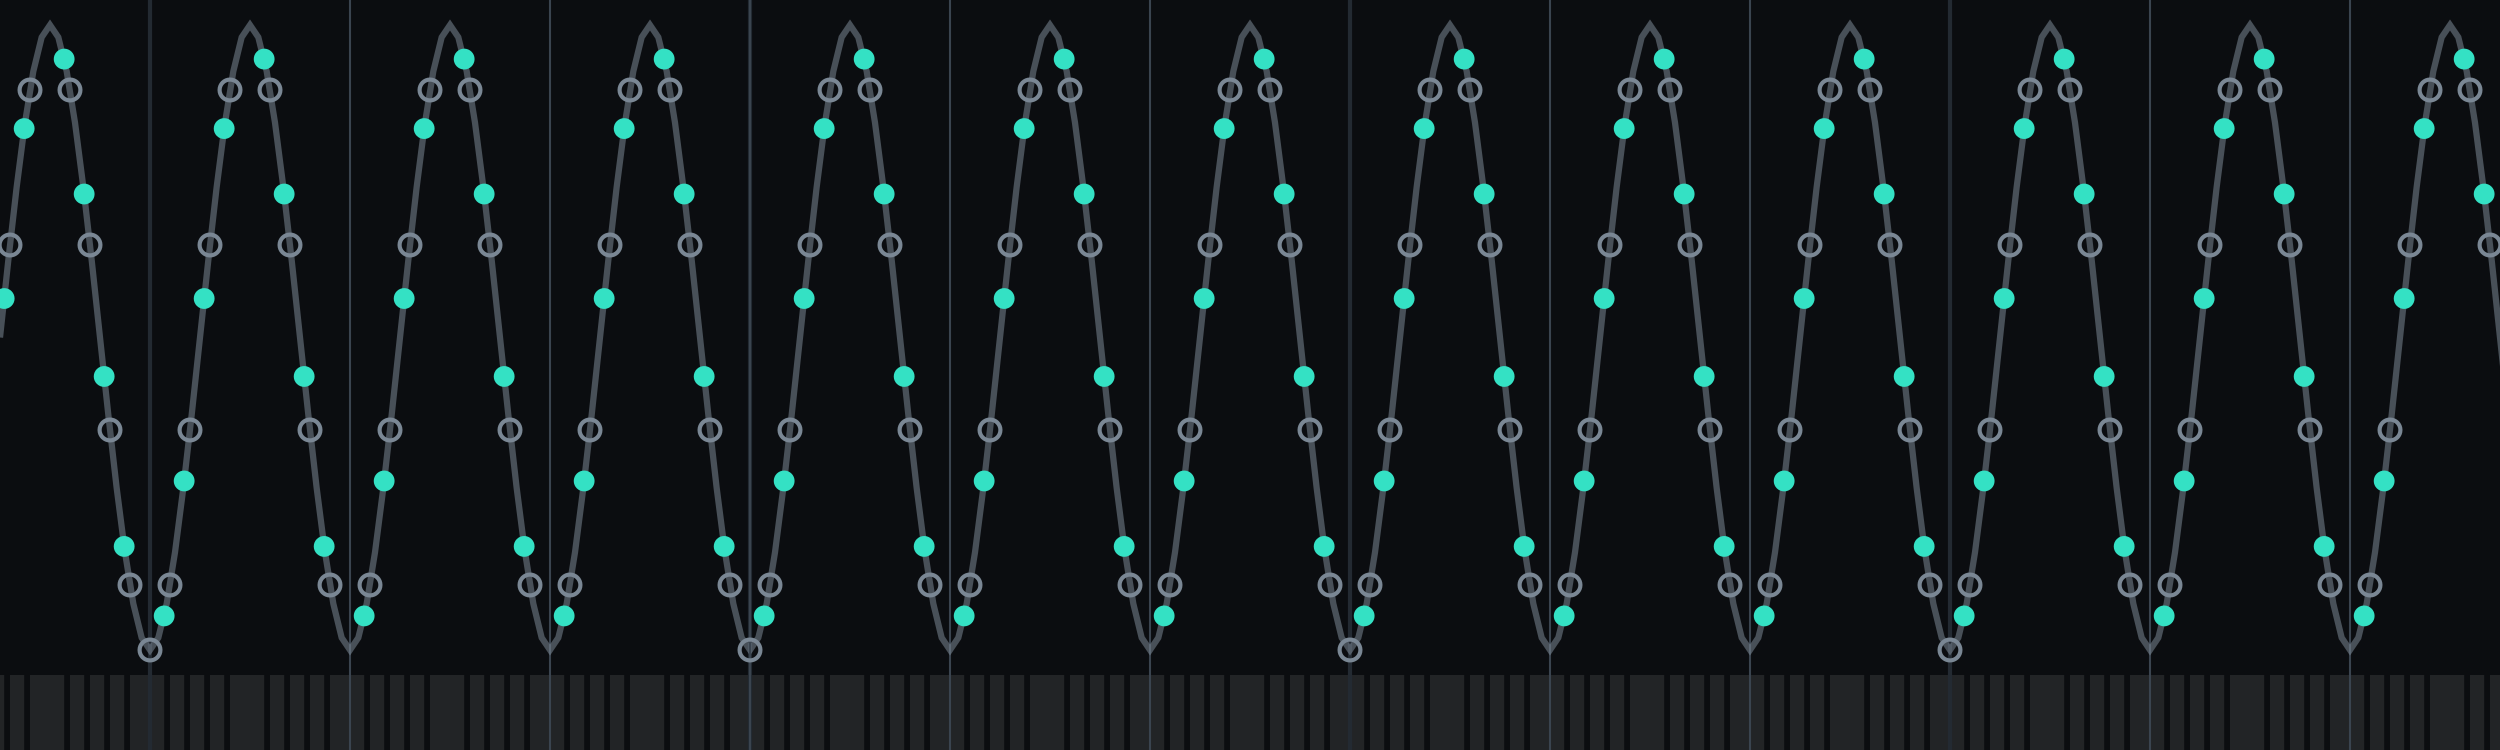
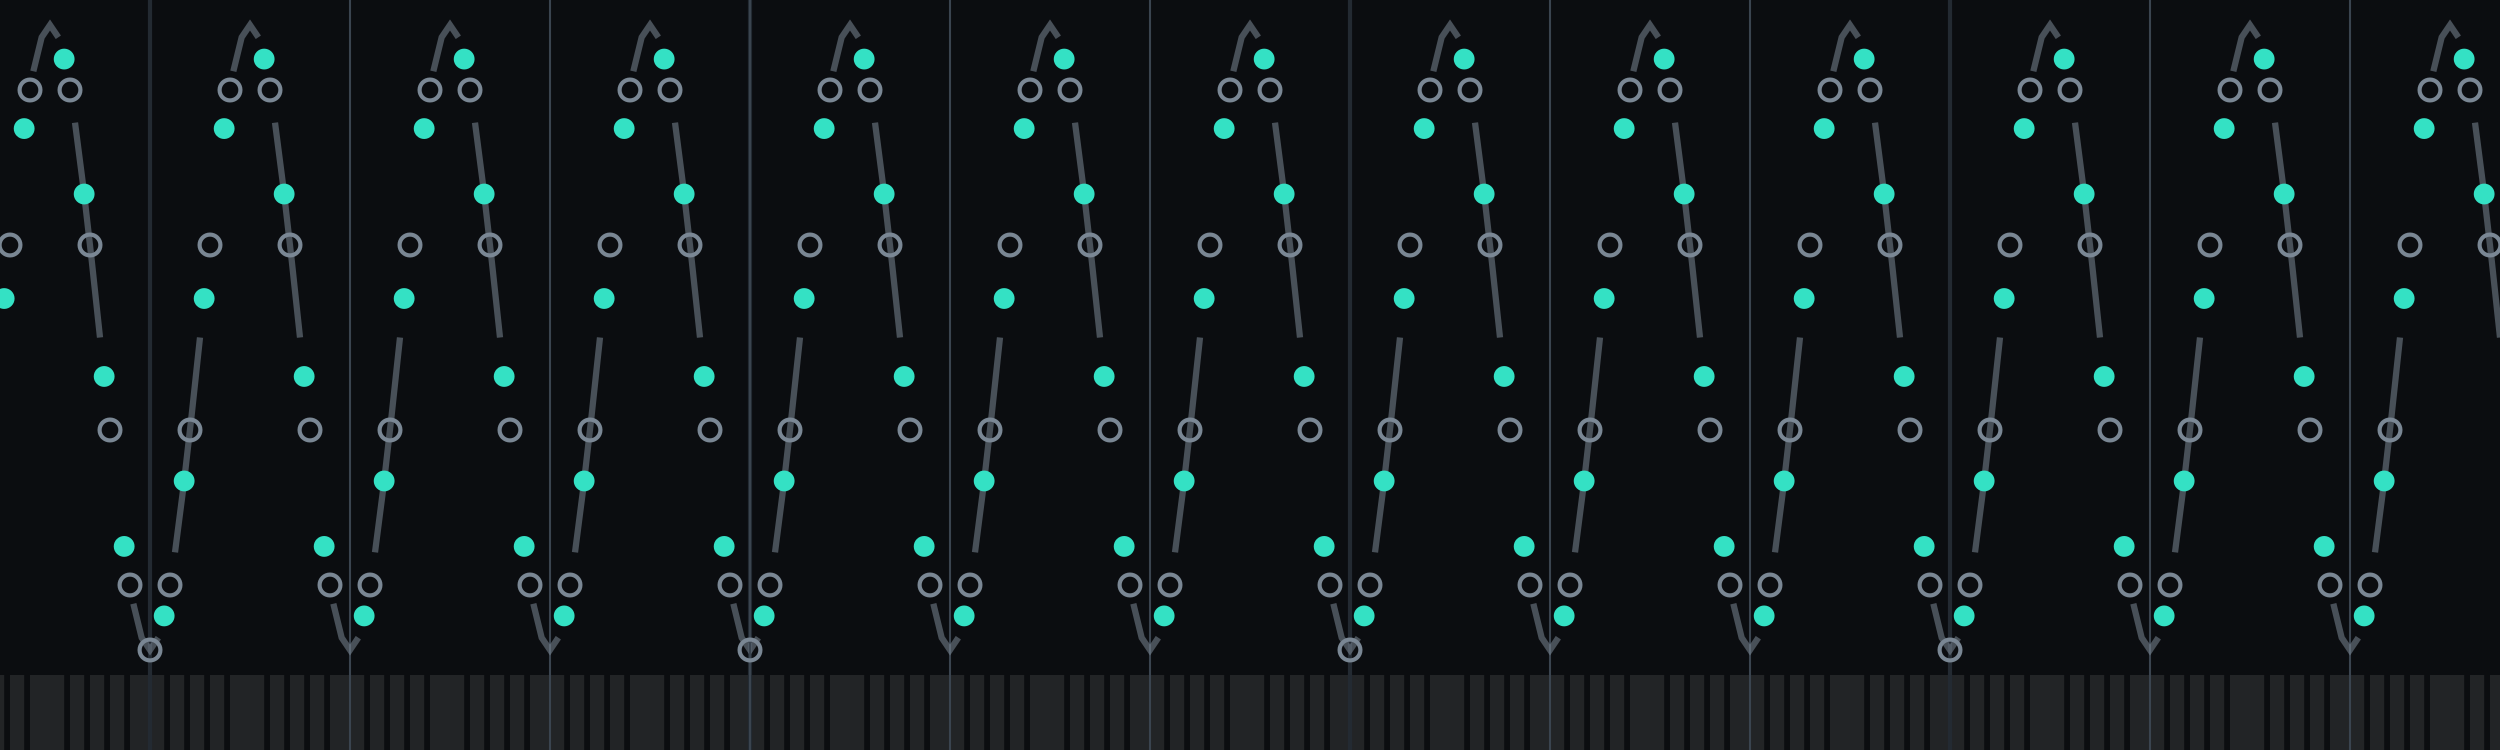
<svg xmlns="http://www.w3.org/2000/svg" width="1200" height="360" viewBox="0 0 1200 360">
  <rect width="1200" height="360" fill="#0B0D10" />
  <rect class="lane-open" x="0" y="324" width="2" height="36" fill="#F2F5F7" fill-opacity="0.1" />
  <rect class="lane-open" x="4.8" y="324" width="6.8" height="36" fill="#F2F5F7" fill-opacity="0.1" />
  <rect class="lane-open" x="14.4" y="324" width="16.4" height="36" fill="#F2F5F7" fill-opacity="0.1" />
  <rect class="lane-open" x="33.6" y="324" width="6.8" height="36" fill="#F2F5F7" fill-opacity="0.1" />
  <rect class="lane-open" x="43.2" y="324" width="6.8" height="36" fill="#F2F5F7" fill-opacity="0.1" />
  <rect class="lane-open" x="52.8" y="324" width="6.8" height="36" fill="#F2F5F7" fill-opacity="0.1" />
  <rect class="lane-open" x="62.4" y="324" width="16.4" height="36" fill="#F2F5F7" fill-opacity="0.1" />
  <rect class="lane-open" x="81.6" y="324" width="6.8" height="36" fill="#F2F5F7" fill-opacity="0.1" />
  <rect class="lane-open" x="91.2" y="324" width="6.8" height="36" fill="#F2F5F7" fill-opacity="0.1" />
  <rect class="lane-open" x="100.8" y="324" width="6.8" height="36" fill="#F2F5F7" fill-opacity="0.1" />
  <rect class="lane-open" x="110.4" y="324" width="16.4" height="36" fill="#F2F5F7" fill-opacity="0.1" />
  <rect class="lane-open" x="129.6" y="324" width="6.8" height="36" fill="#F2F5F7" fill-opacity="0.1" />
  <rect class="lane-open" x="139.2" y="324" width="6.8" height="36" fill="#F2F5F7" fill-opacity="0.1" />
  <rect class="lane-open" x="148.8" y="324" width="6.8" height="36" fill="#F2F5F7" fill-opacity="0.1" />
  <rect class="lane-open" x="158.4" y="324" width="16.4" height="36" fill="#F2F5F7" fill-opacity="0.1" />
  <rect class="lane-open" x="177.6" y="324" width="6.8" height="36" fill="#F2F5F7" fill-opacity="0.1" />
  <rect class="lane-open" x="187.2" y="324" width="6.8" height="36" fill="#F2F5F7" fill-opacity="0.1" />
  <rect class="lane-open" x="196.8" y="324" width="6.8" height="36" fill="#F2F5F7" fill-opacity="0.1" />
  <rect class="lane-open" x="206.4" y="324" width="16.4" height="36" fill="#F2F5F7" fill-opacity="0.1" />
  <rect class="lane-open" x="225.6" y="324" width="6.8" height="36" fill="#F2F5F7" fill-opacity="0.1" />
  <rect class="lane-open" x="235.2" y="324" width="6.8" height="36" fill="#F2F5F7" fill-opacity="0.1" />
  <rect class="lane-open" x="244.8" y="324" width="6.8" height="36" fill="#F2F5F7" fill-opacity="0.1" />
  <rect class="lane-open" x="254.4" y="324" width="16.4" height="36" fill="#F2F5F7" fill-opacity="0.1" />
  <rect class="lane-open" x="273.6" y="324" width="6.8" height="36" fill="#F2F5F7" fill-opacity="0.1" />
  <rect class="lane-open" x="283.2" y="324" width="6.8" height="36" fill="#F2F5F7" fill-opacity="0.1" />
  <rect class="lane-open" x="292.8" y="324" width="6.8" height="36" fill="#F2F5F7" fill-opacity="0.1" />
  <rect class="lane-open" x="302.4" y="324" width="16.4" height="36" fill="#F2F5F7" fill-opacity="0.1" />
  <rect class="lane-open" x="321.6" y="324" width="6.8" height="36" fill="#F2F5F7" fill-opacity="0.1" />
  <rect class="lane-open" x="331.2" y="324" width="6.8" height="36" fill="#F2F5F7" fill-opacity="0.1" />
  <rect class="lane-open" x="340.8" y="324" width="6.8" height="36" fill="#F2F5F7" fill-opacity="0.1" />
  <rect class="lane-open" x="350.4" y="324" width="16.4" height="36" fill="#F2F5F7" fill-opacity="0.1" />
  <rect class="lane-open" x="369.6" y="324" width="6.8" height="36" fill="#F2F5F7" fill-opacity="0.1" />
  <rect class="lane-open" x="379.2" y="324" width="6.8" height="36" fill="#F2F5F7" fill-opacity="0.1" />
  <rect class="lane-open" x="388.8" y="324" width="6.8" height="36" fill="#F2F5F7" fill-opacity="0.1" />
  <rect class="lane-open" x="398.4" y="324" width="16.4" height="36" fill="#F2F5F7" fill-opacity="0.1" />
  <rect class="lane-open" x="417.6" y="324" width="6.8" height="36" fill="#F2F5F7" fill-opacity="0.1" />
  <rect class="lane-open" x="427.2" y="324" width="6.8" height="36" fill="#F2F5F7" fill-opacity="0.1" />
  <rect class="lane-open" x="436.8" y="324" width="6.8" height="36" fill="#F2F5F7" fill-opacity="0.1" />
  <rect class="lane-open" x="446.4" y="324" width="16.4" height="36" fill="#F2F5F7" fill-opacity="0.1" />
  <rect class="lane-open" x="465.6" y="324" width="6.8" height="36" fill="#F2F5F7" fill-opacity="0.1" />
  <rect class="lane-open" x="475.2" y="324" width="6.8" height="36" fill="#F2F5F7" fill-opacity="0.1" />
  <rect class="lane-open" x="484.8" y="324" width="6.8" height="36" fill="#F2F5F7" fill-opacity="0.1" />
  <rect class="lane-open" x="494.4" y="324" width="16.4" height="36" fill="#F2F5F7" fill-opacity="0.1" />
  <rect class="lane-open" x="513.6" y="324" width="6.8" height="36" fill="#F2F5F7" fill-opacity="0.1" />
  <rect class="lane-open" x="523.2" y="324" width="6.8" height="36" fill="#F2F5F7" fill-opacity="0.1" />
  <rect class="lane-open" x="532.8" y="324" width="6.8" height="36" fill="#F2F5F7" fill-opacity="0.1" />
  <rect class="lane-open" x="542.4" y="324" width="16.4" height="36" fill="#F2F5F7" fill-opacity="0.1" />
  <rect class="lane-open" x="561.6" y="324" width="6.8" height="36" fill="#F2F5F7" fill-opacity="0.1" />
  <rect class="lane-open" x="571.2" y="324" width="6.8" height="36" fill="#F2F5F7" fill-opacity="0.1" />
  <rect class="lane-open" x="580.8" y="324" width="6.8" height="36" fill="#F2F5F7" fill-opacity="0.1" />
  <rect class="lane-open" x="590.4" y="324" width="16.4" height="36" fill="#F2F5F7" fill-opacity="0.1" />
  <rect class="lane-open" x="609.6" y="324" width="6.8" height="36" fill="#F2F5F7" fill-opacity="0.1" />
  <rect class="lane-open" x="619.2" y="324" width="6.8" height="36" fill="#F2F5F7" fill-opacity="0.1" />
  <rect class="lane-open" x="628.8" y="324" width="6.8" height="36" fill="#F2F5F7" fill-opacity="0.1" />
  <rect class="lane-open" x="638.4" y="324" width="16.4" height="36" fill="#F2F5F7" fill-opacity="0.1" />
  <rect class="lane-open" x="657.6" y="324" width="6.8" height="36" fill="#F2F5F7" fill-opacity="0.1" />
  <rect class="lane-open" x="667.2" y="324" width="6.8" height="36" fill="#F2F5F7" fill-opacity="0.1" />
  <rect class="lane-open" x="676.8" y="324" width="6.8" height="36" fill="#F2F5F7" fill-opacity="0.1" />
  <rect class="lane-open" x="686.4" y="324" width="16.4" height="36" fill="#F2F5F7" fill-opacity="0.1" />
  <rect class="lane-open" x="705.6" y="324" width="6.8" height="36" fill="#F2F5F7" fill-opacity="0.1" />
  <rect class="lane-open" x="715.2" y="324" width="6.8" height="36" fill="#F2F5F7" fill-opacity="0.1" />
  <rect class="lane-open" x="724.8" y="324" width="6.8" height="36" fill="#F2F5F7" fill-opacity="0.1" />
  <rect class="lane-open" x="734.4" y="324" width="16.4" height="36" fill="#F2F5F7" fill-opacity="0.1" />
  <rect class="lane-open" x="753.6" y="324" width="6.8" height="36" fill="#F2F5F7" fill-opacity="0.1" />
  <rect class="lane-open" x="763.2" y="324" width="6.8" height="36" fill="#F2F5F7" fill-opacity="0.1" />
  <rect class="lane-open" x="772.8" y="324" width="6.8" height="36" fill="#F2F5F7" fill-opacity="0.1" />
  <rect class="lane-open" x="782.4" y="324" width="16.4" height="36" fill="#F2F5F7" fill-opacity="0.1" />
  <rect class="lane-open" x="801.6" y="324" width="6.8" height="36" fill="#F2F5F7" fill-opacity="0.1" />
  <rect class="lane-open" x="811.2" y="324" width="6.8" height="36" fill="#F2F5F7" fill-opacity="0.1" />
  <rect class="lane-open" x="820.8" y="324" width="6.8" height="36" fill="#F2F5F7" fill-opacity="0.1" />
  <rect class="lane-open" x="830.4" y="324" width="16.4" height="36" fill="#F2F5F7" fill-opacity="0.1" />
  <rect class="lane-open" x="849.6" y="324" width="6.8" height="36" fill="#F2F5F7" fill-opacity="0.1" />
  <rect class="lane-open" x="859.2" y="324" width="6.8" height="36" fill="#F2F5F7" fill-opacity="0.1" />
  <rect class="lane-open" x="868.8" y="324" width="6.8" height="36" fill="#F2F5F7" fill-opacity="0.1" />
  <rect class="lane-open" x="878.4" y="324" width="16.4" height="36" fill="#F2F5F7" fill-opacity="0.1" />
  <rect class="lane-open" x="897.6" y="324" width="6.8" height="36" fill="#F2F5F7" fill-opacity="0.1" />
  <rect class="lane-open" x="907.2" y="324" width="6.8" height="36" fill="#F2F5F7" fill-opacity="0.1" />
  <rect class="lane-open" x="916.8" y="324" width="6.8" height="36" fill="#F2F5F7" fill-opacity="0.1" />
  <rect class="lane-open" x="926.4" y="324" width="16.4" height="36" fill="#F2F5F7" fill-opacity="0.1" />
  <rect class="lane-open" x="945.6" y="324" width="6.8" height="36" fill="#F2F5F7" fill-opacity="0.1" />
  <rect class="lane-open" x="955.2" y="324" width="6.8" height="36" fill="#F2F5F7" fill-opacity="0.1" />
  <rect class="lane-open" x="964.8" y="324" width="6.8" height="36" fill="#F2F5F7" fill-opacity="0.1" />
  <rect class="lane-open" x="974.4" y="324" width="16.4" height="36" fill="#F2F5F7" fill-opacity="0.1" />
  <rect class="lane-open" x="993.6" y="324" width="6.8" height="36" fill="#F2F5F7" fill-opacity="0.1" />
  <rect class="lane-open" x="1003.2" y="324" width="6.8" height="36" fill="#F2F5F7" fill-opacity="0.1" />
  <rect class="lane-open" x="1012.8" y="324" width="6.8" height="36" fill="#F2F5F7" fill-opacity="0.1" />
  <rect class="lane-open" x="1022.4" y="324" width="16.4" height="36" fill="#F2F5F7" fill-opacity="0.1" />
  <rect class="lane-open" x="1041.6" y="324" width="6.8" height="36" fill="#F2F5F7" fill-opacity="0.1" />
  <rect class="lane-open" x="1051.2" y="324" width="6.8" height="36" fill="#F2F5F7" fill-opacity="0.1" />
  <rect class="lane-open" x="1060.8" y="324" width="6.8" height="36" fill="#F2F5F7" fill-opacity="0.1" />
  <rect class="lane-open" x="1070.4" y="324" width="16.4" height="36" fill="#F2F5F7" fill-opacity="0.1" />
  <rect class="lane-open" x="1089.6" y="324" width="6.8" height="36" fill="#F2F5F7" fill-opacity="0.1" />
  <rect class="lane-open" x="1099.2" y="324" width="6.8" height="36" fill="#F2F5F7" fill-opacity="0.1" />
  <rect class="lane-open" x="1108.8" y="324" width="6.8" height="36" fill="#F2F5F7" fill-opacity="0.1" />
  <rect class="lane-open" x="1118.4" y="324" width="16.4" height="36" fill="#F2F5F7" fill-opacity="0.1" />
  <rect class="lane-open" x="1137.6" y="324" width="6.8" height="36" fill="#F2F5F7" fill-opacity="0.1" />
  <rect class="lane-open" x="1147.2" y="324" width="6.8" height="36" fill="#F2F5F7" fill-opacity="0.1" />
  <rect class="lane-open" x="1156.8" y="324" width="6.8" height="36" fill="#F2F5F7" fill-opacity="0.1" />
  <rect class="lane-open" x="1166.4" y="324" width="16.4" height="36" fill="#F2F5F7" fill-opacity="0.1" />
  <rect class="lane-open" x="1185.6" y="324" width="6.8" height="36" fill="#F2F5F7" fill-opacity="0.1" />
  <rect class="lane-open" x="1195.2" y="324" width="4.8" height="36" fill="#F2F5F7" fill-opacity="0.1" />
  <line class="grid-beat" x1="168" y1="0" x2="168" y2="360" stroke="#3A444F" stroke-width="1" />
  <line class="grid-beat" x1="264" y1="0" x2="264" y2="360" stroke="#3A444F" stroke-width="1" />
  <line class="grid-beat" x1="456" y1="0" x2="456" y2="360" stroke="#3A444F" stroke-width="1" />
  <line class="grid-beat" x1="552" y1="0" x2="552" y2="360" stroke="#3A444F" stroke-width="1" />
  <line class="grid-beat" x1="744" y1="0" x2="744" y2="360" stroke="#3A444F" stroke-width="1" />
  <line class="grid-beat" x1="840" y1="0" x2="840" y2="360" stroke="#3A444F" stroke-width="1" />
  <line class="grid-beat" x1="1032" y1="0" x2="1032" y2="360" stroke="#3A444F" stroke-width="1" />
  <line class="grid-beat" x1="1128" y1="0" x2="1128" y2="360" stroke="#3A444F" stroke-width="1" />
  <line class="grid-bar" x1="72" y1="0" x2="72" y2="360" stroke="#232A32" stroke-width="2" />
  <line class="grid-bar" x1="360" y1="0" x2="360" y2="360" stroke="#232A32" stroke-width="2" />
  <line class="grid-bar" x1="648" y1="0" x2="648" y2="360" stroke="#232A32" stroke-width="2" />
  <line class="grid-bar" x1="936" y1="0" x2="936" y2="360" stroke="#232A32" stroke-width="2" />
-   <polyline class="ghost" points="0,162 4,124.847 8,89.778 12,58.875 16,34.222 20,17.903 24,12 28,17.903 32,34.222 36,58.875 40,89.778 44,124.847 48,162 52,199.153 56,234.222 60,265.125 64,289.778 68,306.097 72,312 76,306.097 80,289.778 84,265.125 88,234.222 92,199.153 96,162 100,124.847 104,89.778 108,58.875 112,34.222 116,17.903 120,12 124,17.903 128,34.222 132,58.875 136,89.778 140,124.847 144,162 148,199.153 152,234.222 156,265.125 160,289.778 164,306.097 168,312 172,306.097 176,289.778 180,265.125 184,234.222 188,199.153 192,162 196,124.847 200,89.778 204,58.875 208,34.222 212,17.903 216,12 220,17.903 224,34.222 228,58.875 232,89.778 236,124.847 240,162 244,199.153 248,234.222 252,265.125 256,289.778 260,306.097 264,312 268,306.097 272,289.778 276,265.125 280,234.222 284,199.153 288,162 292,124.847 296,89.778 300,58.875 304,34.222 308,17.903 312,12 316,17.903 320,34.222 324,58.875 328,89.778 332,124.847 336,162 340,199.153 344,234.222 348,265.125 352,289.778 356,306.097 360,312 364,306.097 368,289.778 372,265.125 376,234.222 380,199.153 384,162 388,124.847 392,89.778 396,58.875 400,34.222 404,17.903 408,12 412,17.903 416,34.222 420,58.875 424,89.778 428,124.847 432,162 436,199.153 440,234.222 444,265.125 448,289.778 452,306.097 456,312 460,306.097 464,289.778 468,265.125 472,234.222 476,199.153 480,162 484,124.847 488,89.778 492,58.875 496,34.222 500,17.903 504,12 508,17.903 512,34.222 516,58.875 520,89.778 524,124.847 528,162 532,199.153 536,234.222 540,265.125 544,289.778 548,306.097 552,312 556,306.097 560,289.778 564,265.125 568,234.222 572,199.153 576,162 580,124.847 584,89.778 588,58.875 592,34.222 596,17.903 600,12 604,17.903 608,34.222 612,58.875 616,89.778 620,124.847 624,162 628,199.153 632,234.222 636,265.125 640,289.778 644,306.097 648,312 652,306.097 656,289.778 660,265.125 664,234.222 668,199.153 672,162 676,124.847 680,89.778 684,58.875 688,34.222 692,17.903 696,12 700,17.903 704,34.222 708,58.875 712,89.778 716,124.847 720,162 724,199.153 728,234.222 732,265.125 736,289.778 740,306.097 744,312 748,306.097 752,289.778 756,265.125 760,234.222 764,199.153 768,162 772,124.847 776,89.778 780,58.875 784,34.222 788,17.903 792,12 796,17.903 800,34.222 804,58.875 808,89.778 812,124.847 816,162 820,199.153 824,234.222 828,265.125 832,289.778 836,306.097 840,312 844,306.097 848,289.778 852,265.125 856,234.222 860,199.153 864,162 868,124.847 872,89.778 876,58.875 880,34.222 884,17.903 888,12 892,17.903 896,34.222 900,58.875 904,89.778 908,124.847 912,162 916,199.153 920,234.222 924,265.125 928,289.778 932,306.097 936,312 940,306.097 944,289.778 948,265.125 952,234.222 956,199.153 960,162 964,124.847 968,89.778 972,58.875 976,34.222 980,17.903 984,12 988,17.903 992,34.222 996,58.875 1000,89.778 1004,124.847 1008,162 1012,199.153 1016,234.222 1020,265.125 1024,289.778 1028,306.097 1032,312 1036,306.097 1040,289.778 1044,265.125 1048,234.222 1052,199.153 1056,162 1060,124.847 1064,89.778 1068,58.875 1072,34.222 1076,17.903 1080,12 1084,17.903 1088,34.222 1092,58.875 1096,89.778 1100,124.847 1104,162 1108,199.153 1112,234.222 1116,265.125 1120,289.778 1124,306.097 1128,312 1132,306.097 1136,289.778 1140,265.125 1144,234.222 1148,199.153 1152,162 1156,124.847 1160,89.778 1164,58.875 1168,34.222 1172,17.903 1176,12 1180,17.903 1184,34.222 1188,58.875 1192,89.778 1196,124.847 1200,162 1204,199.153" fill="none" stroke="#7A8794" stroke-opacity="0.55" stroke-width="3" />
+   <polyline class="ghost" points="16,34.222 20,17.903 24,12 28,17.903" fill="none" stroke="#7A8794" stroke-opacity="0.55" stroke-width="3" />
+   <polyline class="ghost" points="36,58.875 40,89.778 44,124.847 48,162" fill="none" stroke="#7A8794" stroke-opacity="0.55" stroke-width="3" />
+   <polyline class="ghost" points="64,289.778 68,306.097 72,312 76,306.097" fill="none" stroke="#7A8794" stroke-opacity="0.55" stroke-width="3" />
+   <polyline class="ghost" points="84,265.125 88,234.222 92,199.153 96,162" fill="none" stroke="#7A8794" stroke-opacity="0.55" stroke-width="3" />
+   <polyline class="ghost" points="112,34.222 116,17.903 120,12 124,17.903" fill="none" stroke="#7A8794" stroke-opacity="0.55" stroke-width="3" />
+   <polyline class="ghost" points="132,58.875 136,89.778 140,124.847 144,162" fill="none" stroke="#7A8794" stroke-opacity="0.55" stroke-width="3" />
+   <polyline class="ghost" points="160,289.778 164,306.097 168,312 172,306.097" fill="none" stroke="#7A8794" stroke-opacity="0.55" stroke-width="3" />
+   <polyline class="ghost" points="180,265.125 184,234.222 188,199.153 192,162" fill="none" stroke="#7A8794" stroke-opacity="0.55" stroke-width="3" />
+   <polyline class="ghost" points="208,34.222 212,17.903 216,12 220,17.903" fill="none" stroke="#7A8794" stroke-opacity="0.55" stroke-width="3" />
+   <polyline class="ghost" points="228,58.875 232,89.778 236,124.847 240,162" fill="none" stroke="#7A8794" stroke-opacity="0.55" stroke-width="3" />
+   <polyline class="ghost" points="256,289.778 260,306.097 264,312 268,306.097" fill="none" stroke="#7A8794" stroke-opacity="0.55" stroke-width="3" />
+   <polyline class="ghost" points="276,265.125 280,234.222 284,199.153 288,162" fill="none" stroke="#7A8794" stroke-opacity="0.55" stroke-width="3" />
+   <polyline class="ghost" points="304,34.222 308,17.903 312,12 316,17.903" fill="none" stroke="#7A8794" stroke-opacity="0.55" stroke-width="3" />
+   <polyline class="ghost" points="324,58.875 328,89.778 332,124.847 336,162" fill="none" stroke="#7A8794" stroke-opacity="0.55" stroke-width="3" />
+   <polyline class="ghost" points="352,289.778 356,306.097 360,312 364,306.097" fill="none" stroke="#7A8794" stroke-opacity="0.55" stroke-width="3" />
+   <polyline class="ghost" points="372,265.125 376,234.222 380,199.153 384,162" fill="none" stroke="#7A8794" stroke-opacity="0.55" stroke-width="3" />
+   <polyline class="ghost" points="400,34.222 404,17.903 408,12 412,17.903" fill="none" stroke="#7A8794" stroke-opacity="0.55" stroke-width="3" />
+   <polyline class="ghost" points="420,58.875 424,89.778 428,124.847 432,162" fill="none" stroke="#7A8794" stroke-opacity="0.55" stroke-width="3" />
+   <polyline class="ghost" points="448,289.778 452,306.097 456,312 460,306.097" fill="none" stroke="#7A8794" stroke-opacity="0.55" stroke-width="3" />
+   <polyline class="ghost" points="468,265.125 472,234.222 476,199.153 480,162" fill="none" stroke="#7A8794" stroke-opacity="0.55" stroke-width="3" />
+   <polyline class="ghost" points="496,34.222 500,17.903 504,12 508,17.903" fill="none" stroke="#7A8794" stroke-opacity="0.55" stroke-width="3" />
+   <polyline class="ghost" points="516,58.875 520,89.778 524,124.847 528,162" fill="none" stroke="#7A8794" stroke-opacity="0.55" stroke-width="3" />
+   <polyline class="ghost" points="544,289.778 548,306.097 552,312 556,306.097" fill="none" stroke="#7A8794" stroke-opacity="0.55" stroke-width="3" />
+   <polyline class="ghost" points="564,265.125 568,234.222 572,199.153 576,162" fill="none" stroke="#7A8794" stroke-opacity="0.55" stroke-width="3" />
+   <polyline class="ghost" points="592,34.222 596,17.903 600,12 604,17.903" fill="none" stroke="#7A8794" stroke-opacity="0.55" stroke-width="3" />
+   <polyline class="ghost" points="612,58.875 616,89.778 620,124.847 624,162" fill="none" stroke="#7A8794" stroke-opacity="0.55" stroke-width="3" />
+   <polyline class="ghost" points="640,289.778 644,306.097 648,312 652,306.097" fill="none" stroke="#7A8794" stroke-opacity="0.55" stroke-width="3" />
+   <polyline class="ghost" points="660,265.125 664,234.222 668,199.153 672,162" fill="none" stroke="#7A8794" stroke-opacity="0.55" stroke-width="3" />
+   <polyline class="ghost" points="688,34.222 692,17.903 696,12 700,17.903" fill="none" stroke="#7A8794" stroke-opacity="0.55" stroke-width="3" />
+   <polyline class="ghost" points="708,58.875 712,89.778 716,124.847 720,162" fill="none" stroke="#7A8794" stroke-opacity="0.55" stroke-width="3" />
+   <polyline class="ghost" points="736,289.778 740,306.097 744,312 748,306.097" fill="none" stroke="#7A8794" stroke-opacity="0.55" stroke-width="3" />
+   <polyline class="ghost" points="756,265.125 760,234.222 764,199.153 768,162" fill="none" stroke="#7A8794" stroke-opacity="0.55" stroke-width="3" />
+   <polyline class="ghost" points="784,34.222 788,17.903 792,12 796,17.903" fill="none" stroke="#7A8794" stroke-opacity="0.55" stroke-width="3" />
+   <polyline class="ghost" points="804,58.875 808,89.778 812,124.847 816,162" fill="none" stroke="#7A8794" stroke-opacity="0.55" stroke-width="3" />
+   <polyline class="ghost" points="832,289.778 836,306.097 840,312 844,306.097" fill="none" stroke="#7A8794" stroke-opacity="0.55" stroke-width="3" />
+   <polyline class="ghost" points="852,265.125 856,234.222 860,199.153 864,162" fill="none" stroke="#7A8794" stroke-opacity="0.55" stroke-width="3" />
+   <polyline class="ghost" points="880,34.222 884,17.903 888,12 892,17.903" fill="none" stroke="#7A8794" stroke-opacity="0.55" stroke-width="3" />
+   <polyline class="ghost" points="900,58.875 904,89.778 908,124.847 912,162" fill="none" stroke="#7A8794" stroke-opacity="0.55" stroke-width="3" />
+   <polyline class="ghost" points="928,289.778 932,306.097 936,312 940,306.097" fill="none" stroke="#7A8794" stroke-opacity="0.55" stroke-width="3" />
+   <polyline class="ghost" points="948,265.125 952,234.222 956,199.153 960,162" fill="none" stroke="#7A8794" stroke-opacity="0.55" stroke-width="3" />
+   <polyline class="ghost" points="976,34.222 980,17.903 984,12 988,17.903" fill="none" stroke="#7A8794" stroke-opacity="0.55" stroke-width="3" />
+   <polyline class="ghost" points="996,58.875 1000,89.778 1004,124.847 1008,162" fill="none" stroke="#7A8794" stroke-opacity="0.55" stroke-width="3" />
+   <polyline class="ghost" points="1024,289.778 1028,306.097 1032,312 1036,306.097" fill="none" stroke="#7A8794" stroke-opacity="0.55" stroke-width="3" />
+   <polyline class="ghost" points="1044,265.125 1048,234.222 1052,199.153 1056,162" fill="none" stroke="#7A8794" stroke-opacity="0.55" stroke-width="3" />
+   <polyline class="ghost" points="1072,34.222 1076,17.903 1080,12 1084,17.903" fill="none" stroke="#7A8794" stroke-opacity="0.55" stroke-width="3" />
+   <polyline class="ghost" points="1092,58.875 1096,89.778 1100,124.847 1104,162" fill="none" stroke="#7A8794" stroke-opacity="0.55" stroke-width="3" />
+   <polyline class="ghost" points="1120,289.778 1124,306.097 1128,312 1132,306.097" fill="none" stroke="#7A8794" stroke-opacity="0.55" stroke-width="3" />
+   <polyline class="ghost" points="1140,265.125 1144,234.222 1148,199.153 1152,162" fill="none" stroke="#7A8794" stroke-opacity="0.55" stroke-width="3" />
+   <polyline class="ghost" points="1168,34.222 1172,17.903 1176,12 1180,17.903" fill="none" stroke="#7A8794" stroke-opacity="0.55" stroke-width="3" />
+   <polyline class="ghost" points="1188,58.875 1192,89.778 1196,124.847 1200,162" fill="none" stroke="#7A8794" stroke-opacity="0.55" stroke-width="3" />
  <line class="playhead" x1="360" y1="0" x2="360" y2="360" stroke="#3A444F" stroke-width="1" />
  <circle class="open" cx="4.8" cy="117.6" r="5" fill="none" stroke="#7A8794" stroke-width="2" />
  <circle class="open" cx="14.4" cy="43.2" r="5" fill="none" stroke="#7A8794" stroke-width="2" />
  <circle class="open" cx="33.6" cy="43.2" r="5" fill="none" stroke="#7A8794" stroke-width="2" />
  <circle class="open" cx="43.2" cy="117.6" r="5" fill="none" stroke="#7A8794" stroke-width="2" />
  <circle class="open" cx="52.8" cy="206.4" r="5" fill="none" stroke="#7A8794" stroke-width="2" />
  <circle class="open" cx="62.4" cy="280.8" r="5" fill="none" stroke="#7A8794" stroke-width="2" />
  <circle class="open" cx="72" cy="312" r="5" fill="none" stroke="#7A8794" stroke-width="2" />
  <circle class="open" cx="81.6" cy="280.8" r="5" fill="none" stroke="#7A8794" stroke-width="2" />
  <circle class="open" cx="91.2" cy="206.4" r="5" fill="none" stroke="#7A8794" stroke-width="2" />
  <circle class="open" cx="100.8" cy="117.6" r="5" fill="none" stroke="#7A8794" stroke-width="2" />
  <circle class="open" cx="110.4" cy="43.2" r="5" fill="none" stroke="#7A8794" stroke-width="2" />
  <circle class="open" cx="129.6" cy="43.2" r="5" fill="none" stroke="#7A8794" stroke-width="2" />
  <circle class="open" cx="139.2" cy="117.6" r="5" fill="none" stroke="#7A8794" stroke-width="2" />
  <circle class="open" cx="148.8" cy="206.4" r="5" fill="none" stroke="#7A8794" stroke-width="2" />
  <circle class="open" cx="158.4" cy="280.8" r="5" fill="none" stroke="#7A8794" stroke-width="2" />
  <circle class="open" cx="177.6" cy="280.8" r="5" fill="none" stroke="#7A8794" stroke-width="2" />
  <circle class="open" cx="187.2" cy="206.4" r="5" fill="none" stroke="#7A8794" stroke-width="2" />
  <circle class="open" cx="196.8" cy="117.6" r="5" fill="none" stroke="#7A8794" stroke-width="2" />
  <circle class="open" cx="206.4" cy="43.2" r="5" fill="none" stroke="#7A8794" stroke-width="2" />
  <circle class="open" cx="225.6" cy="43.2" r="5" fill="none" stroke="#7A8794" stroke-width="2" />
  <circle class="open" cx="235.2" cy="117.6" r="5" fill="none" stroke="#7A8794" stroke-width="2" />
  <circle class="open" cx="244.8" cy="206.4" r="5" fill="none" stroke="#7A8794" stroke-width="2" />
  <circle class="open" cx="254.4" cy="280.8" r="5" fill="none" stroke="#7A8794" stroke-width="2" />
  <circle class="open" cx="273.6" cy="280.8" r="5" fill="none" stroke="#7A8794" stroke-width="2" />
  <circle class="open" cx="283.2" cy="206.4" r="5" fill="none" stroke="#7A8794" stroke-width="2" />
  <circle class="open" cx="292.8" cy="117.6" r="5" fill="none" stroke="#7A8794" stroke-width="2" />
  <circle class="open" cx="302.4" cy="43.2" r="5" fill="none" stroke="#7A8794" stroke-width="2" />
  <circle class="open" cx="321.6" cy="43.2" r="5" fill="none" stroke="#7A8794" stroke-width="2" />
  <circle class="open" cx="331.2" cy="117.6" r="5" fill="none" stroke="#7A8794" stroke-width="2" />
  <circle class="open" cx="340.8" cy="206.4" r="5" fill="none" stroke="#7A8794" stroke-width="2" />
  <circle class="open" cx="350.4" cy="280.8" r="5" fill="none" stroke="#7A8794" stroke-width="2" />
  <circle class="open" cx="360" cy="312" r="5" fill="none" stroke="#7A8794" stroke-width="2" />
  <circle class="open" cx="369.6" cy="280.8" r="5" fill="none" stroke="#7A8794" stroke-width="2" />
  <circle class="open" cx="379.2" cy="206.4" r="5" fill="none" stroke="#7A8794" stroke-width="2" />
  <circle class="open" cx="388.8" cy="117.6" r="5" fill="none" stroke="#7A8794" stroke-width="2" />
  <circle class="open" cx="398.4" cy="43.2" r="5" fill="none" stroke="#7A8794" stroke-width="2" />
  <circle class="open" cx="417.6" cy="43.2" r="5" fill="none" stroke="#7A8794" stroke-width="2" />
  <circle class="open" cx="427.2" cy="117.6" r="5" fill="none" stroke="#7A8794" stroke-width="2" />
  <circle class="open" cx="436.8" cy="206.4" r="5" fill="none" stroke="#7A8794" stroke-width="2" />
  <circle class="open" cx="446.4" cy="280.8" r="5" fill="none" stroke="#7A8794" stroke-width="2" />
  <circle class="open" cx="465.6" cy="280.8" r="5" fill="none" stroke="#7A8794" stroke-width="2" />
  <circle class="open" cx="475.2" cy="206.4" r="5" fill="none" stroke="#7A8794" stroke-width="2" />
  <circle class="open" cx="484.8" cy="117.6" r="5" fill="none" stroke="#7A8794" stroke-width="2" />
  <circle class="open" cx="494.4" cy="43.2" r="5" fill="none" stroke="#7A8794" stroke-width="2" />
  <circle class="open" cx="513.6" cy="43.2" r="5" fill="none" stroke="#7A8794" stroke-width="2" />
  <circle class="open" cx="523.2" cy="117.6" r="5" fill="none" stroke="#7A8794" stroke-width="2" />
  <circle class="open" cx="532.8" cy="206.4" r="5" fill="none" stroke="#7A8794" stroke-width="2" />
  <circle class="open" cx="542.4" cy="280.8" r="5" fill="none" stroke="#7A8794" stroke-width="2" />
  <circle class="open" cx="561.6" cy="280.8" r="5" fill="none" stroke="#7A8794" stroke-width="2" />
  <circle class="open" cx="571.2" cy="206.4" r="5" fill="none" stroke="#7A8794" stroke-width="2" />
  <circle class="open" cx="580.8" cy="117.6" r="5" fill="none" stroke="#7A8794" stroke-width="2" />
  <circle class="open" cx="590.4" cy="43.2" r="5" fill="none" stroke="#7A8794" stroke-width="2" />
  <circle class="open" cx="609.6" cy="43.2" r="5" fill="none" stroke="#7A8794" stroke-width="2" />
  <circle class="open" cx="619.2" cy="117.6" r="5" fill="none" stroke="#7A8794" stroke-width="2" />
  <circle class="open" cx="628.8" cy="206.4" r="5" fill="none" stroke="#7A8794" stroke-width="2" />
  <circle class="open" cx="638.4" cy="280.8" r="5" fill="none" stroke="#7A8794" stroke-width="2" />
  <circle class="open" cx="648" cy="312" r="5" fill="none" stroke="#7A8794" stroke-width="2" />
  <circle class="open" cx="657.6" cy="280.8" r="5" fill="none" stroke="#7A8794" stroke-width="2" />
  <circle class="open" cx="667.2" cy="206.4" r="5" fill="none" stroke="#7A8794" stroke-width="2" />
  <circle class="open" cx="676.8" cy="117.6" r="5" fill="none" stroke="#7A8794" stroke-width="2" />
  <circle class="open" cx="686.4" cy="43.2" r="5" fill="none" stroke="#7A8794" stroke-width="2" />
  <circle class="open" cx="705.6" cy="43.2" r="5" fill="none" stroke="#7A8794" stroke-width="2" />
  <circle class="open" cx="715.2" cy="117.6" r="5" fill="none" stroke="#7A8794" stroke-width="2" />
  <circle class="open" cx="724.8" cy="206.4" r="5" fill="none" stroke="#7A8794" stroke-width="2" />
  <circle class="open" cx="734.4" cy="280.8" r="5" fill="none" stroke="#7A8794" stroke-width="2" />
  <circle class="open" cx="753.6" cy="280.8" r="5" fill="none" stroke="#7A8794" stroke-width="2" />
  <circle class="open" cx="763.2" cy="206.4" r="5" fill="none" stroke="#7A8794" stroke-width="2" />
  <circle class="open" cx="772.8" cy="117.6" r="5" fill="none" stroke="#7A8794" stroke-width="2" />
  <circle class="open" cx="782.4" cy="43.2" r="5" fill="none" stroke="#7A8794" stroke-width="2" />
  <circle class="open" cx="801.6" cy="43.2" r="5" fill="none" stroke="#7A8794" stroke-width="2" />
  <circle class="open" cx="811.2" cy="117.6" r="5" fill="none" stroke="#7A8794" stroke-width="2" />
  <circle class="open" cx="820.8" cy="206.4" r="5" fill="none" stroke="#7A8794" stroke-width="2" />
  <circle class="open" cx="830.4" cy="280.8" r="5" fill="none" stroke="#7A8794" stroke-width="2" />
  <circle class="open" cx="849.6" cy="280.8" r="5" fill="none" stroke="#7A8794" stroke-width="2" />
  <circle class="open" cx="859.2" cy="206.4" r="5" fill="none" stroke="#7A8794" stroke-width="2" />
  <circle class="open" cx="868.8" cy="117.6" r="5" fill="none" stroke="#7A8794" stroke-width="2" />
  <circle class="open" cx="878.4" cy="43.2" r="5" fill="none" stroke="#7A8794" stroke-width="2" />
  <circle class="open" cx="897.6" cy="43.2" r="5" fill="none" stroke="#7A8794" stroke-width="2" />
  <circle class="open" cx="907.2" cy="117.6" r="5" fill="none" stroke="#7A8794" stroke-width="2" />
  <circle class="open" cx="916.8" cy="206.4" r="5" fill="none" stroke="#7A8794" stroke-width="2" />
  <circle class="open" cx="926.4" cy="280.8" r="5" fill="none" stroke="#7A8794" stroke-width="2" />
  <circle class="open" cx="936" cy="312" r="5" fill="none" stroke="#7A8794" stroke-width="2" />
  <circle class="open" cx="945.6" cy="280.8" r="5" fill="none" stroke="#7A8794" stroke-width="2" />
  <circle class="open" cx="955.2" cy="206.4" r="5" fill="none" stroke="#7A8794" stroke-width="2" />
  <circle class="open" cx="964.8" cy="117.6" r="5" fill="none" stroke="#7A8794" stroke-width="2" />
  <circle class="open" cx="974.4" cy="43.2" r="5" fill="none" stroke="#7A8794" stroke-width="2" />
  <circle class="open" cx="993.6" cy="43.2" r="5" fill="none" stroke="#7A8794" stroke-width="2" />
  <circle class="open" cx="1003.2" cy="117.6" r="5" fill="none" stroke="#7A8794" stroke-width="2" />
  <circle class="open" cx="1012.8" cy="206.4" r="5" fill="none" stroke="#7A8794" stroke-width="2" />
  <circle class="open" cx="1022.4" cy="280.8" r="5" fill="none" stroke="#7A8794" stroke-width="2" />
  <circle class="open" cx="1041.6" cy="280.8" r="5" fill="none" stroke="#7A8794" stroke-width="2" />
  <circle class="open" cx="1051.2" cy="206.4" r="5" fill="none" stroke="#7A8794" stroke-width="2" />
  <circle class="open" cx="1060.8" cy="117.6" r="5" fill="none" stroke="#7A8794" stroke-width="2" />
  <circle class="open" cx="1070.4" cy="43.2" r="5" fill="none" stroke="#7A8794" stroke-width="2" />
  <circle class="open" cx="1089.6" cy="43.2" r="5" fill="none" stroke="#7A8794" stroke-width="2" />
  <circle class="open" cx="1099.2" cy="117.6" r="5" fill="none" stroke="#7A8794" stroke-width="2" />
  <circle class="open" cx="1108.8" cy="206.4" r="5" fill="none" stroke="#7A8794" stroke-width="2" />
  <circle class="open" cx="1118.4" cy="280.8" r="5" fill="none" stroke="#7A8794" stroke-width="2" />
  <circle class="open" cx="1137.6" cy="280.8" r="5" fill="none" stroke="#7A8794" stroke-width="2" />
  <circle class="open" cx="1147.2" cy="206.4" r="5" fill="none" stroke="#7A8794" stroke-width="2" />
  <circle class="open" cx="1156.8" cy="117.6" r="5" fill="none" stroke="#7A8794" stroke-width="2" />
  <circle class="open" cx="1166.4" cy="43.2" r="5" fill="none" stroke="#7A8794" stroke-width="2" />
  <circle class="open" cx="1185.6" cy="43.2" r="5" fill="none" stroke="#7A8794" stroke-width="2" />
  <circle class="open" cx="1195.2" cy="117.6" r="5" fill="none" stroke="#7A8794" stroke-width="2" />
  <circle class="close" cx="2" cy="143.293" r="5" fill="#34E1C4" />
  <circle class="close" cx="11.6" cy="61.718" r="5" fill="#34E1C4" />
  <circle class="close" cx="30.8" cy="28.357" r="5" fill="#34E1C4" />
  <circle class="close" cx="40.4" cy="93.132" r="5" fill="#34E1C4" />
  <circle class="close" cx="50" cy="180.707" r="5" fill="#34E1C4" />
  <circle class="close" cx="59.6" cy="262.282" r="5" fill="#34E1C4" />
  <circle class="close" cx="78.8" cy="295.643" r="5" fill="#34E1C4" />
  <circle class="close" cx="88.4" cy="230.868" r="5" fill="#34E1C4" />
  <circle class="close" cx="98" cy="143.293" r="5" fill="#34E1C4" />
  <circle class="close" cx="107.6" cy="61.718" r="5" fill="#34E1C4" />
  <circle class="close" cx="126.8" cy="28.357" r="5" fill="#34E1C4" />
  <circle class="close" cx="136.4" cy="93.132" r="5" fill="#34E1C4" />
  <circle class="close" cx="146" cy="180.707" r="5" fill="#34E1C4" />
  <circle class="close" cx="155.6" cy="262.282" r="5" fill="#34E1C4" />
  <circle class="close" cx="174.8" cy="295.643" r="5" fill="#34E1C4" />
  <circle class="close" cx="184.4" cy="230.868" r="5" fill="#34E1C4" />
  <circle class="close" cx="194" cy="143.293" r="5" fill="#34E1C4" />
  <circle class="close" cx="203.6" cy="61.718" r="5" fill="#34E1C4" />
  <circle class="close" cx="222.8" cy="28.357" r="5" fill="#34E1C4" />
  <circle class="close" cx="232.4" cy="93.132" r="5" fill="#34E1C4" />
  <circle class="close" cx="242" cy="180.707" r="5" fill="#34E1C4" />
  <circle class="close" cx="251.6" cy="262.282" r="5" fill="#34E1C4" />
  <circle class="close" cx="270.8" cy="295.643" r="5" fill="#34E1C4" />
  <circle class="close" cx="280.4" cy="230.868" r="5" fill="#34E1C4" />
  <circle class="close" cx="290" cy="143.293" r="5" fill="#34E1C4" />
  <circle class="close" cx="299.6" cy="61.718" r="5" fill="#34E1C4" />
  <circle class="close" cx="318.8" cy="28.357" r="5" fill="#34E1C4" />
  <circle class="close" cx="328.4" cy="93.132" r="5" fill="#34E1C4" />
  <circle class="close" cx="338" cy="180.707" r="5" fill="#34E1C4" />
  <circle class="close" cx="347.6" cy="262.282" r="5" fill="#34E1C4" />
  <circle class="close" cx="366.8" cy="295.643" r="5" fill="#34E1C4" />
  <circle class="close" cx="376.4" cy="230.868" r="5" fill="#34E1C4" />
  <circle class="close" cx="386" cy="143.293" r="5" fill="#34E1C4" />
  <circle class="close" cx="395.6" cy="61.718" r="5" fill="#34E1C4" />
  <circle class="close" cx="414.8" cy="28.357" r="5" fill="#34E1C4" />
  <circle class="close" cx="424.4" cy="93.132" r="5" fill="#34E1C4" />
  <circle class="close" cx="434" cy="180.707" r="5" fill="#34E1C4" />
  <circle class="close" cx="443.6" cy="262.282" r="5" fill="#34E1C4" />
  <circle class="close" cx="462.8" cy="295.643" r="5" fill="#34E1C4" />
  <circle class="close" cx="472.4" cy="230.868" r="5" fill="#34E1C4" />
  <circle class="close" cx="482" cy="143.293" r="5" fill="#34E1C4" />
  <circle class="close" cx="491.6" cy="61.718" r="5" fill="#34E1C4" />
  <circle class="close" cx="510.8" cy="28.357" r="5" fill="#34E1C4" />
  <circle class="close" cx="520.4" cy="93.132" r="5" fill="#34E1C4" />
  <circle class="close" cx="530" cy="180.707" r="5" fill="#34E1C4" />
  <circle class="close" cx="539.6" cy="262.282" r="5" fill="#34E1C4" />
  <circle class="close" cx="558.8" cy="295.643" r="5" fill="#34E1C4" />
  <circle class="close" cx="568.4" cy="230.868" r="5" fill="#34E1C4" />
  <circle class="close" cx="578" cy="143.293" r="5" fill="#34E1C4" />
  <circle class="close" cx="587.6" cy="61.718" r="5" fill="#34E1C4" />
  <circle class="close" cx="606.8" cy="28.357" r="5" fill="#34E1C4" />
  <circle class="close" cx="616.4" cy="93.132" r="5" fill="#34E1C4" />
  <circle class="close" cx="626" cy="180.707" r="5" fill="#34E1C4" />
  <circle class="close" cx="635.6" cy="262.282" r="5" fill="#34E1C4" />
  <circle class="close" cx="654.8" cy="295.643" r="5" fill="#34E1C4" />
  <circle class="close" cx="664.4" cy="230.868" r="5" fill="#34E1C4" />
  <circle class="close" cx="674" cy="143.293" r="5" fill="#34E1C4" />
  <circle class="close" cx="683.6" cy="61.718" r="5" fill="#34E1C4" />
  <circle class="close" cx="702.8" cy="28.357" r="5" fill="#34E1C4" />
  <circle class="close" cx="712.4" cy="93.132" r="5" fill="#34E1C4" />
  <circle class="close" cx="722" cy="180.707" r="5" fill="#34E1C4" />
  <circle class="close" cx="731.6" cy="262.282" r="5" fill="#34E1C4" />
  <circle class="close" cx="750.8" cy="295.643" r="5" fill="#34E1C4" />
  <circle class="close" cx="760.4" cy="230.868" r="5" fill="#34E1C4" />
  <circle class="close" cx="770" cy="143.293" r="5" fill="#34E1C4" />
  <circle class="close" cx="779.6" cy="61.718" r="5" fill="#34E1C4" />
  <circle class="close" cx="798.8" cy="28.357" r="5" fill="#34E1C4" />
  <circle class="close" cx="808.4" cy="93.132" r="5" fill="#34E1C4" />
  <circle class="close" cx="818" cy="180.707" r="5" fill="#34E1C4" />
  <circle class="close" cx="827.6" cy="262.282" r="5" fill="#34E1C4" />
  <circle class="close" cx="846.8" cy="295.643" r="5" fill="#34E1C4" />
  <circle class="close" cx="856.4" cy="230.868" r="5" fill="#34E1C4" />
  <circle class="close" cx="866" cy="143.293" r="5" fill="#34E1C4" />
  <circle class="close" cx="875.6" cy="61.718" r="5" fill="#34E1C4" />
  <circle class="close" cx="894.8" cy="28.357" r="5" fill="#34E1C4" />
  <circle class="close" cx="904.4" cy="93.132" r="5" fill="#34E1C4" />
  <circle class="close" cx="914" cy="180.707" r="5" fill="#34E1C4" />
  <circle class="close" cx="923.6" cy="262.282" r="5" fill="#34E1C4" />
  <circle class="close" cx="942.8" cy="295.643" r="5" fill="#34E1C4" />
  <circle class="close" cx="952.4" cy="230.868" r="5" fill="#34E1C4" />
  <circle class="close" cx="962" cy="143.293" r="5" fill="#34E1C4" />
  <circle class="close" cx="971.6" cy="61.718" r="5" fill="#34E1C4" />
  <circle class="close" cx="990.8" cy="28.357" r="5" fill="#34E1C4" />
  <circle class="close" cx="1000.4" cy="93.132" r="5" fill="#34E1C4" />
  <circle class="close" cx="1010" cy="180.707" r="5" fill="#34E1C4" />
  <circle class="close" cx="1019.6" cy="262.282" r="5" fill="#34E1C4" />
  <circle class="close" cx="1038.8" cy="295.643" r="5" fill="#34E1C4" />
  <circle class="close" cx="1048.4" cy="230.868" r="5" fill="#34E1C4" />
  <circle class="close" cx="1058" cy="143.293" r="5" fill="#34E1C4" />
  <circle class="close" cx="1067.6" cy="61.718" r="5" fill="#34E1C4" />
  <circle class="close" cx="1086.8" cy="28.357" r="5" fill="#34E1C4" />
  <circle class="close" cx="1096.4" cy="93.132" r="5" fill="#34E1C4" />
  <circle class="close" cx="1106" cy="180.707" r="5" fill="#34E1C4" />
  <circle class="close" cx="1115.6" cy="262.282" r="5" fill="#34E1C4" />
  <circle class="close" cx="1134.8" cy="295.643" r="5" fill="#34E1C4" />
  <circle class="close" cx="1144.4" cy="230.868" r="5" fill="#34E1C4" />
  <circle class="close" cx="1154" cy="143.293" r="5" fill="#34E1C4" />
  <circle class="close" cx="1163.6" cy="61.718" r="5" fill="#34E1C4" />
  <circle class="close" cx="1182.8" cy="28.357" r="5" fill="#34E1C4" />
  <circle class="close" cx="1192.4" cy="93.132" r="5" fill="#34E1C4" />
</svg>
